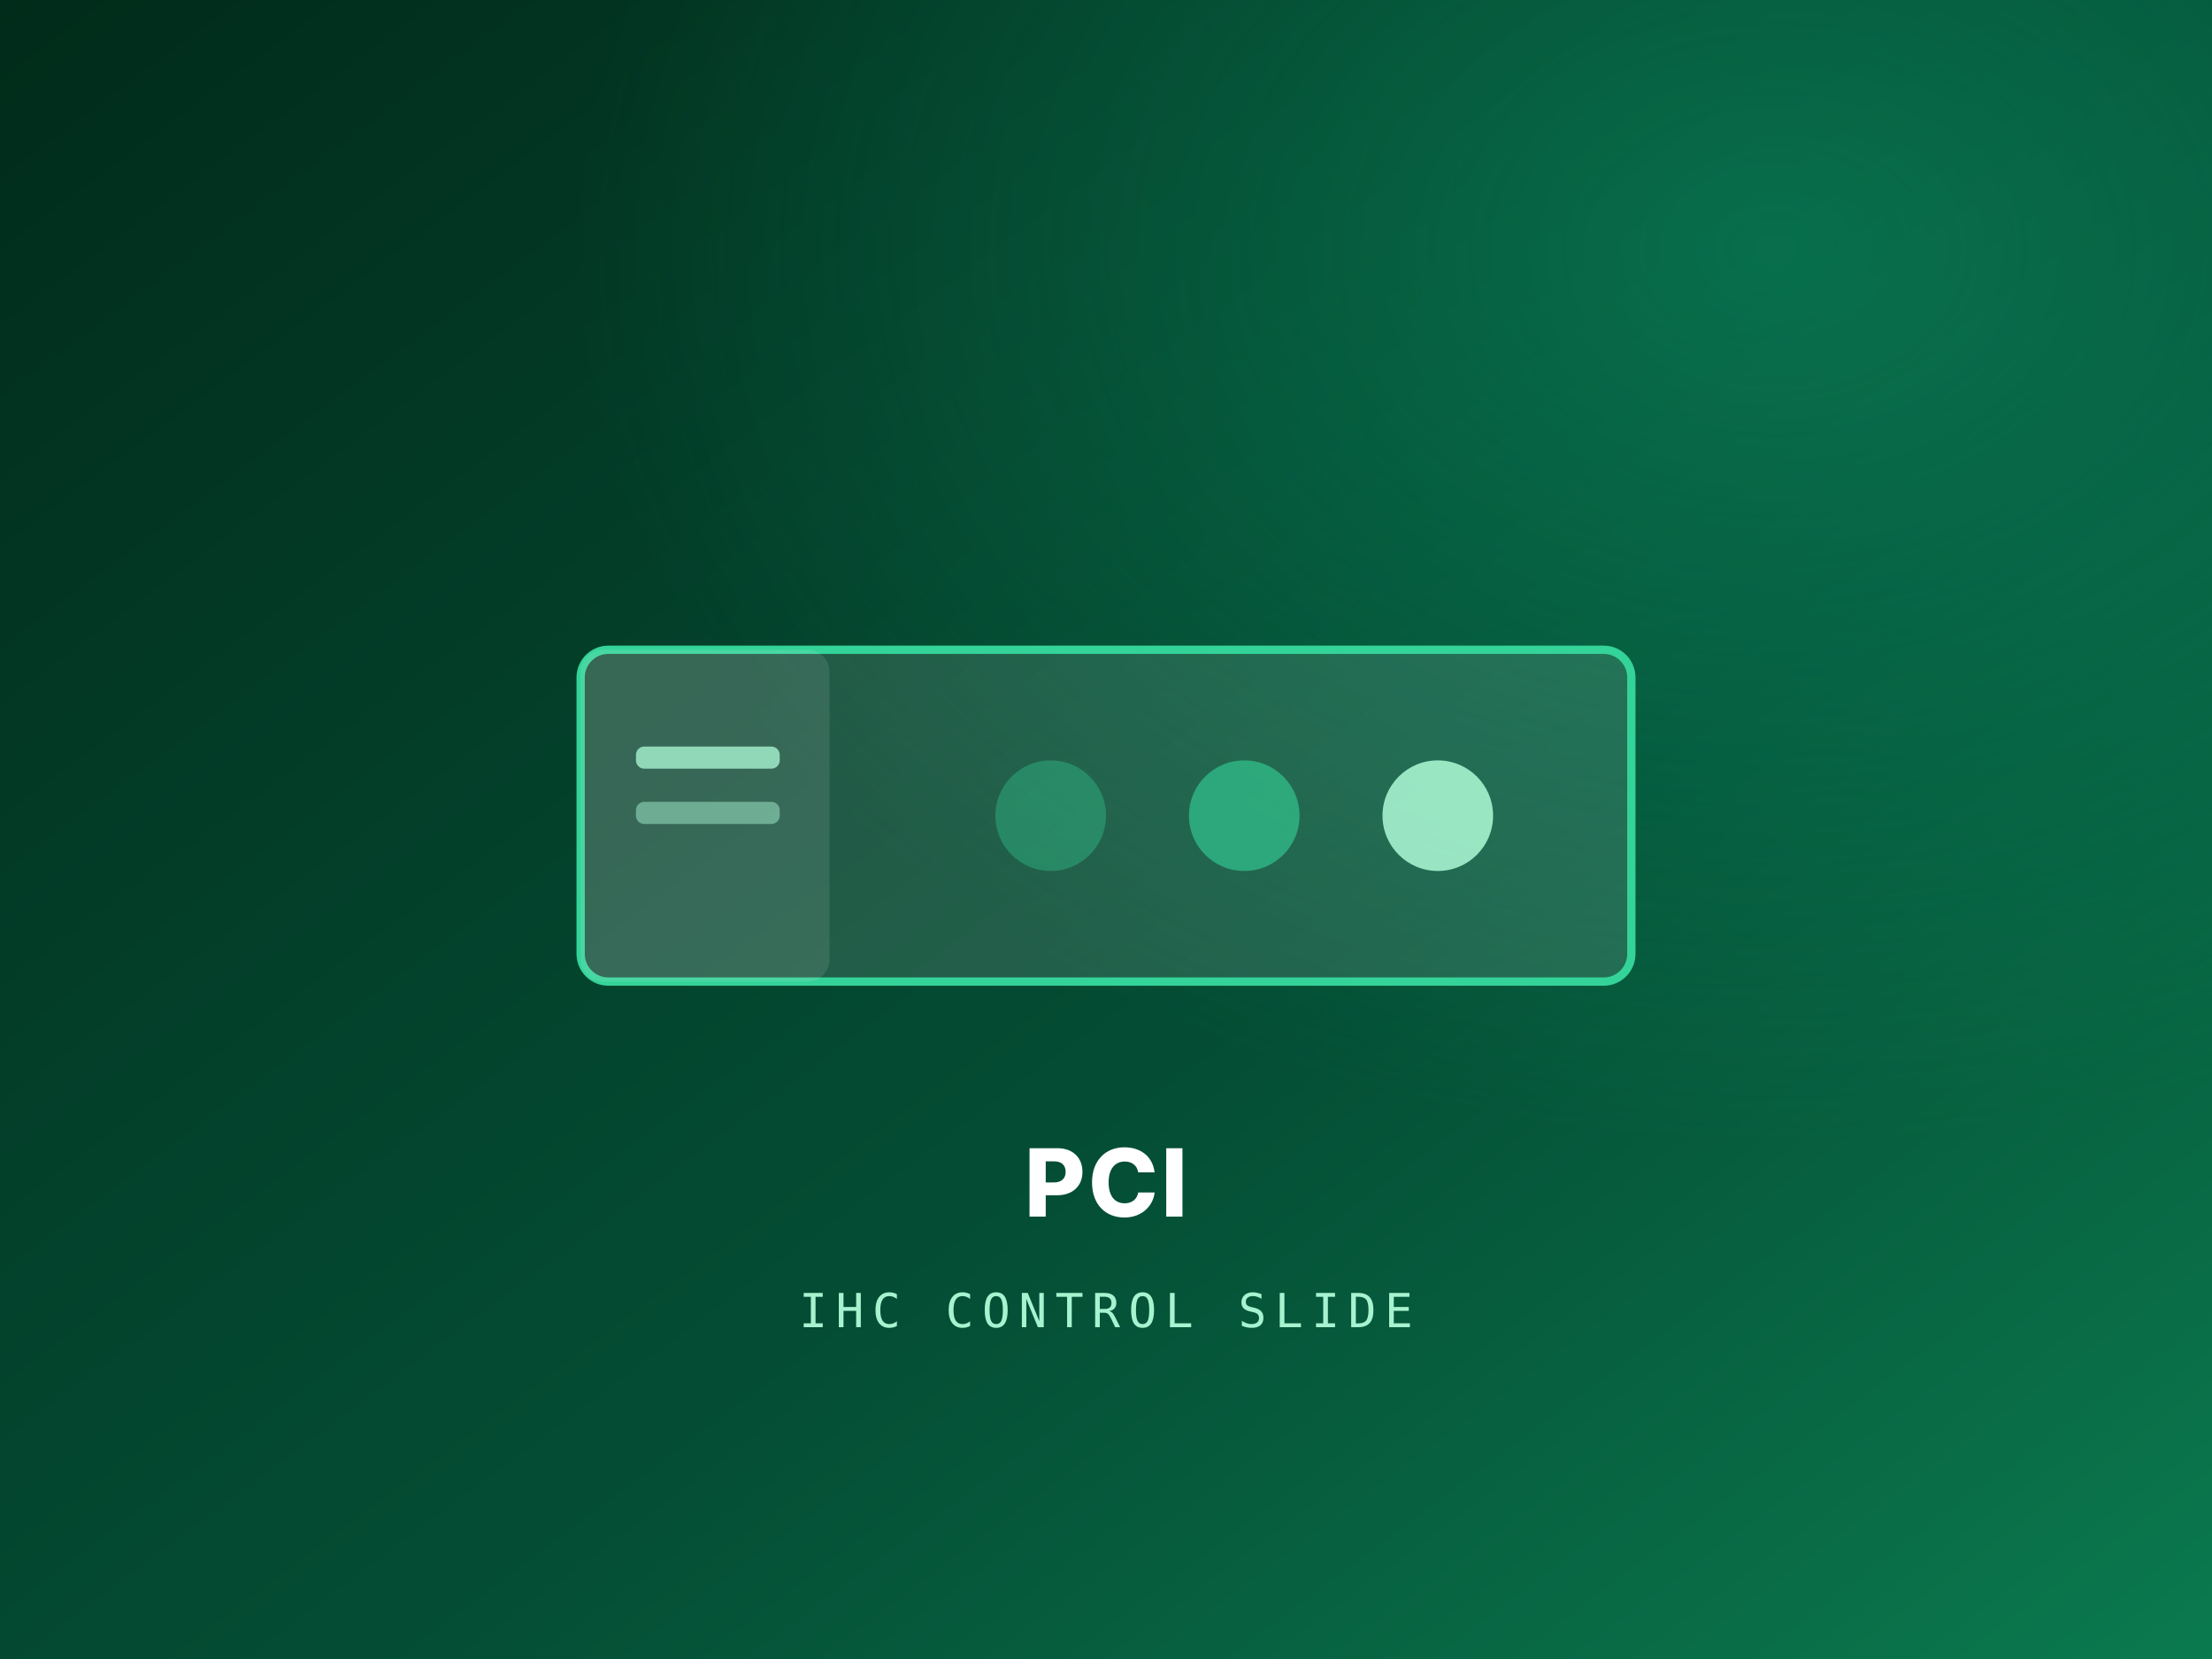
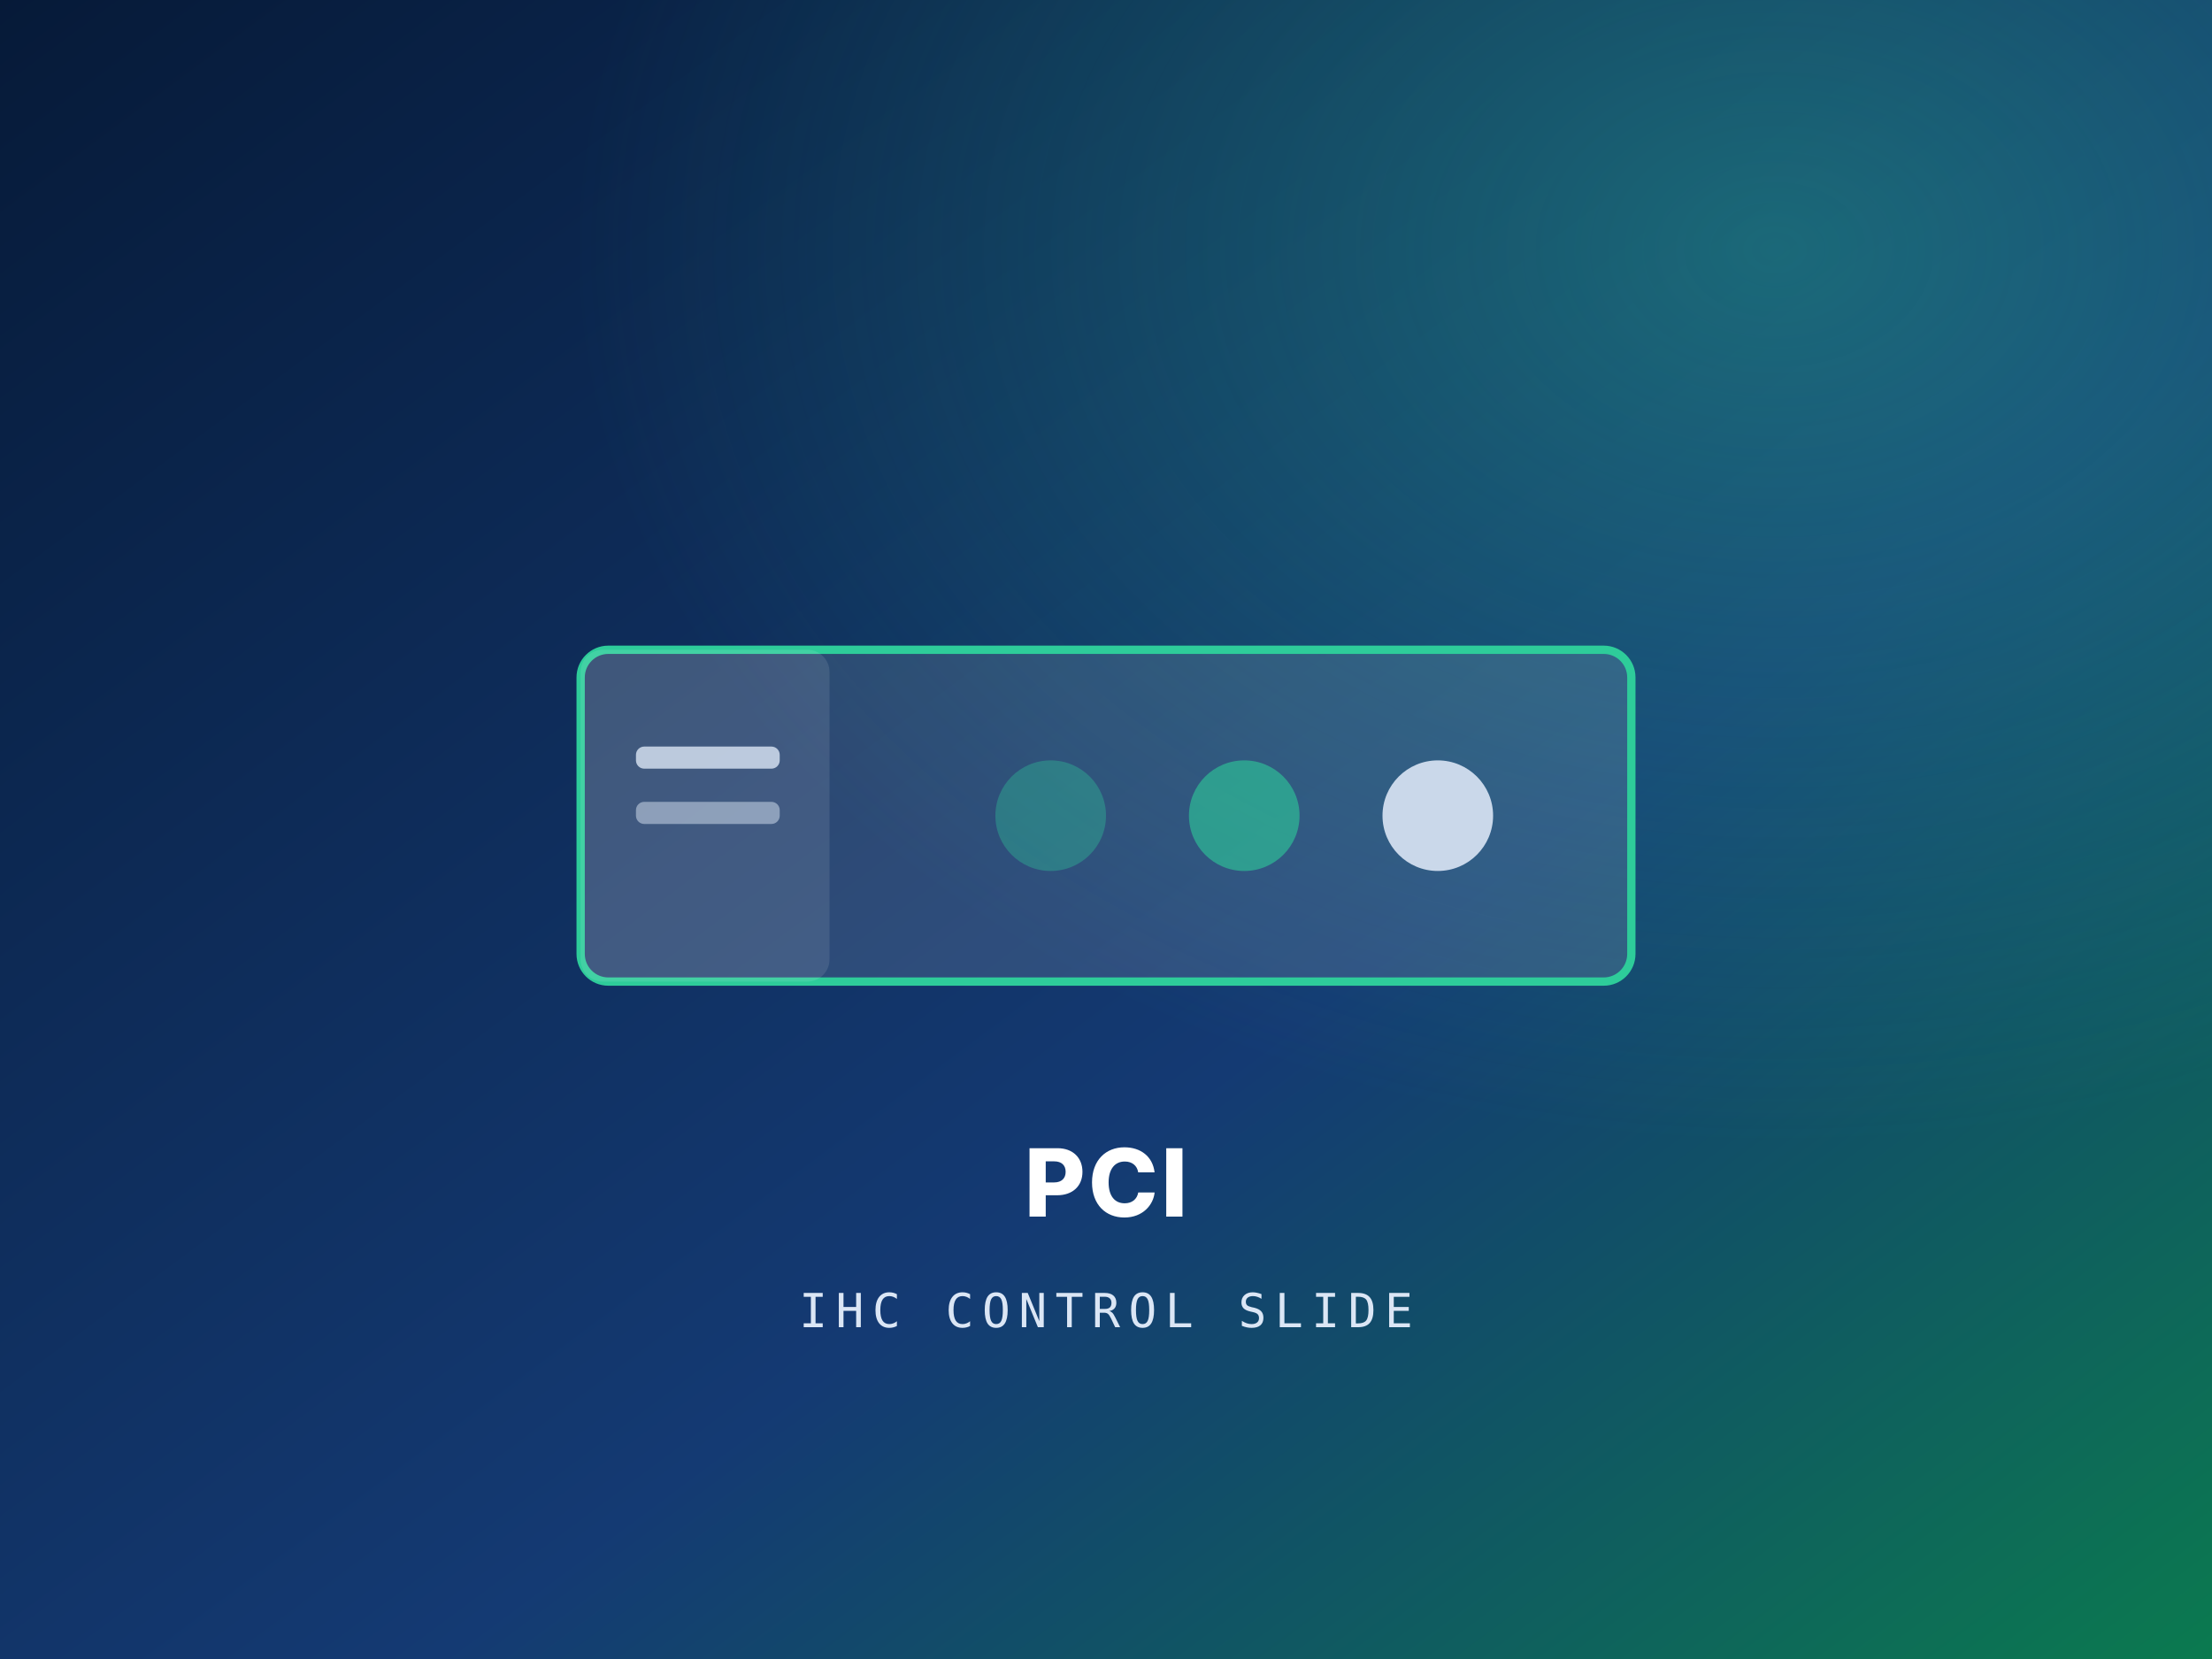
<svg xmlns="http://www.w3.org/2000/svg" viewBox="0 0 800 600" width="800" height="600">
  <defs>
    <linearGradient id="bg2" x1="0" y1="0" x2="1" y2="1">
-       <stop offset="0" stop-color="#012b1a" />
-       <stop offset="0.6" stop-color="#044e35" />
+       <stop offset="0" stop-color="#061a38" />
+       <stop offset="0.6" stop-color="#143a73" />
      <stop offset="1" stop-color="#0b7a4f" />
    </linearGradient>
    <radialGradient id="glow2" cx="0.8" cy="0.15" r="0.9">
-       <stop offset="0" stop-color="#10b981" stop-opacity="0.35" />
-       <stop offset="0.6" stop-color="#10b981" stop-opacity="0" />
+       <stop offset="0" stop-color="#2ecc9a" stop-opacity="0.35" />
+       <stop offset="0.6" stop-color="#2ecc9a" stop-opacity="0" />
    </radialGradient>
  </defs>
  <rect width="800" height="600" fill="url(#bg2)" />
  <rect width="800" height="600" fill="url(#glow2)" />
-   <rect x="210" y="235" width="380" height="120" rx="10" fill="#ffffff" fill-opacity="0.12" stroke="#34d399" stroke-width="3" />
+   <rect x="210" y="235" width="380" height="120" rx="10" fill="#ffffff" fill-opacity="0.12" stroke="#2ecc9a" stroke-width="3" />
  <rect x="210" y="235" width="90" height="120" rx="8" fill="#ffffff" fill-opacity="0.10" />
-   <rect x="230" y="270" width="52" height="8" rx="3" fill="#a7f3d0" fill-opacity="0.8" />
-   <rect x="230" y="290" width="52" height="8" rx="3" fill="#a7f3d0" fill-opacity="0.5" />
-   <circle cx="380" cy="295" r="20" fill="#34d399" fill-opacity="0.35" />
-   <circle cx="450" cy="295" r="20" fill="#34d399" fill-opacity="0.6" />
-   <circle cx="520" cy="295" r="20" fill="#a7f3d0" fill-opacity="0.9" />
+   <rect x="230" y="270" width="52" height="8" rx="3" fill="#dbe6f5" fill-opacity="0.8" />
+   <rect x="230" y="290" width="52" height="8" rx="3" fill="#dbe6f5" fill-opacity="0.5" />
+   <circle cx="380" cy="295" r="20" fill="#2ecc9a" fill-opacity="0.35" />
+   <circle cx="450" cy="295" r="20" fill="#2ecc9a" fill-opacity="0.6" />
+   <circle cx="520" cy="295" r="20" fill="#dbe6f5" fill-opacity="0.9" />
  <text x="400" y="440" font-family="'Sora','Inter',sans-serif" font-size="34" font-weight="800" fill="#ffffff" text-anchor="middle" letter-spacing="1">PCI</text>
-   <text x="400" y="480" font-family="'JetBrains Mono',monospace" font-size="17" fill="#a7f3d0" text-anchor="middle" letter-spacing="3">IHC CONTROL SLIDE</text>
+   <text x="400" y="480" font-family="'JetBrains Mono',monospace" font-size="17" fill="#dbe6f5" text-anchor="middle" letter-spacing="3">IHC CONTROL SLIDE</text>
</svg>
